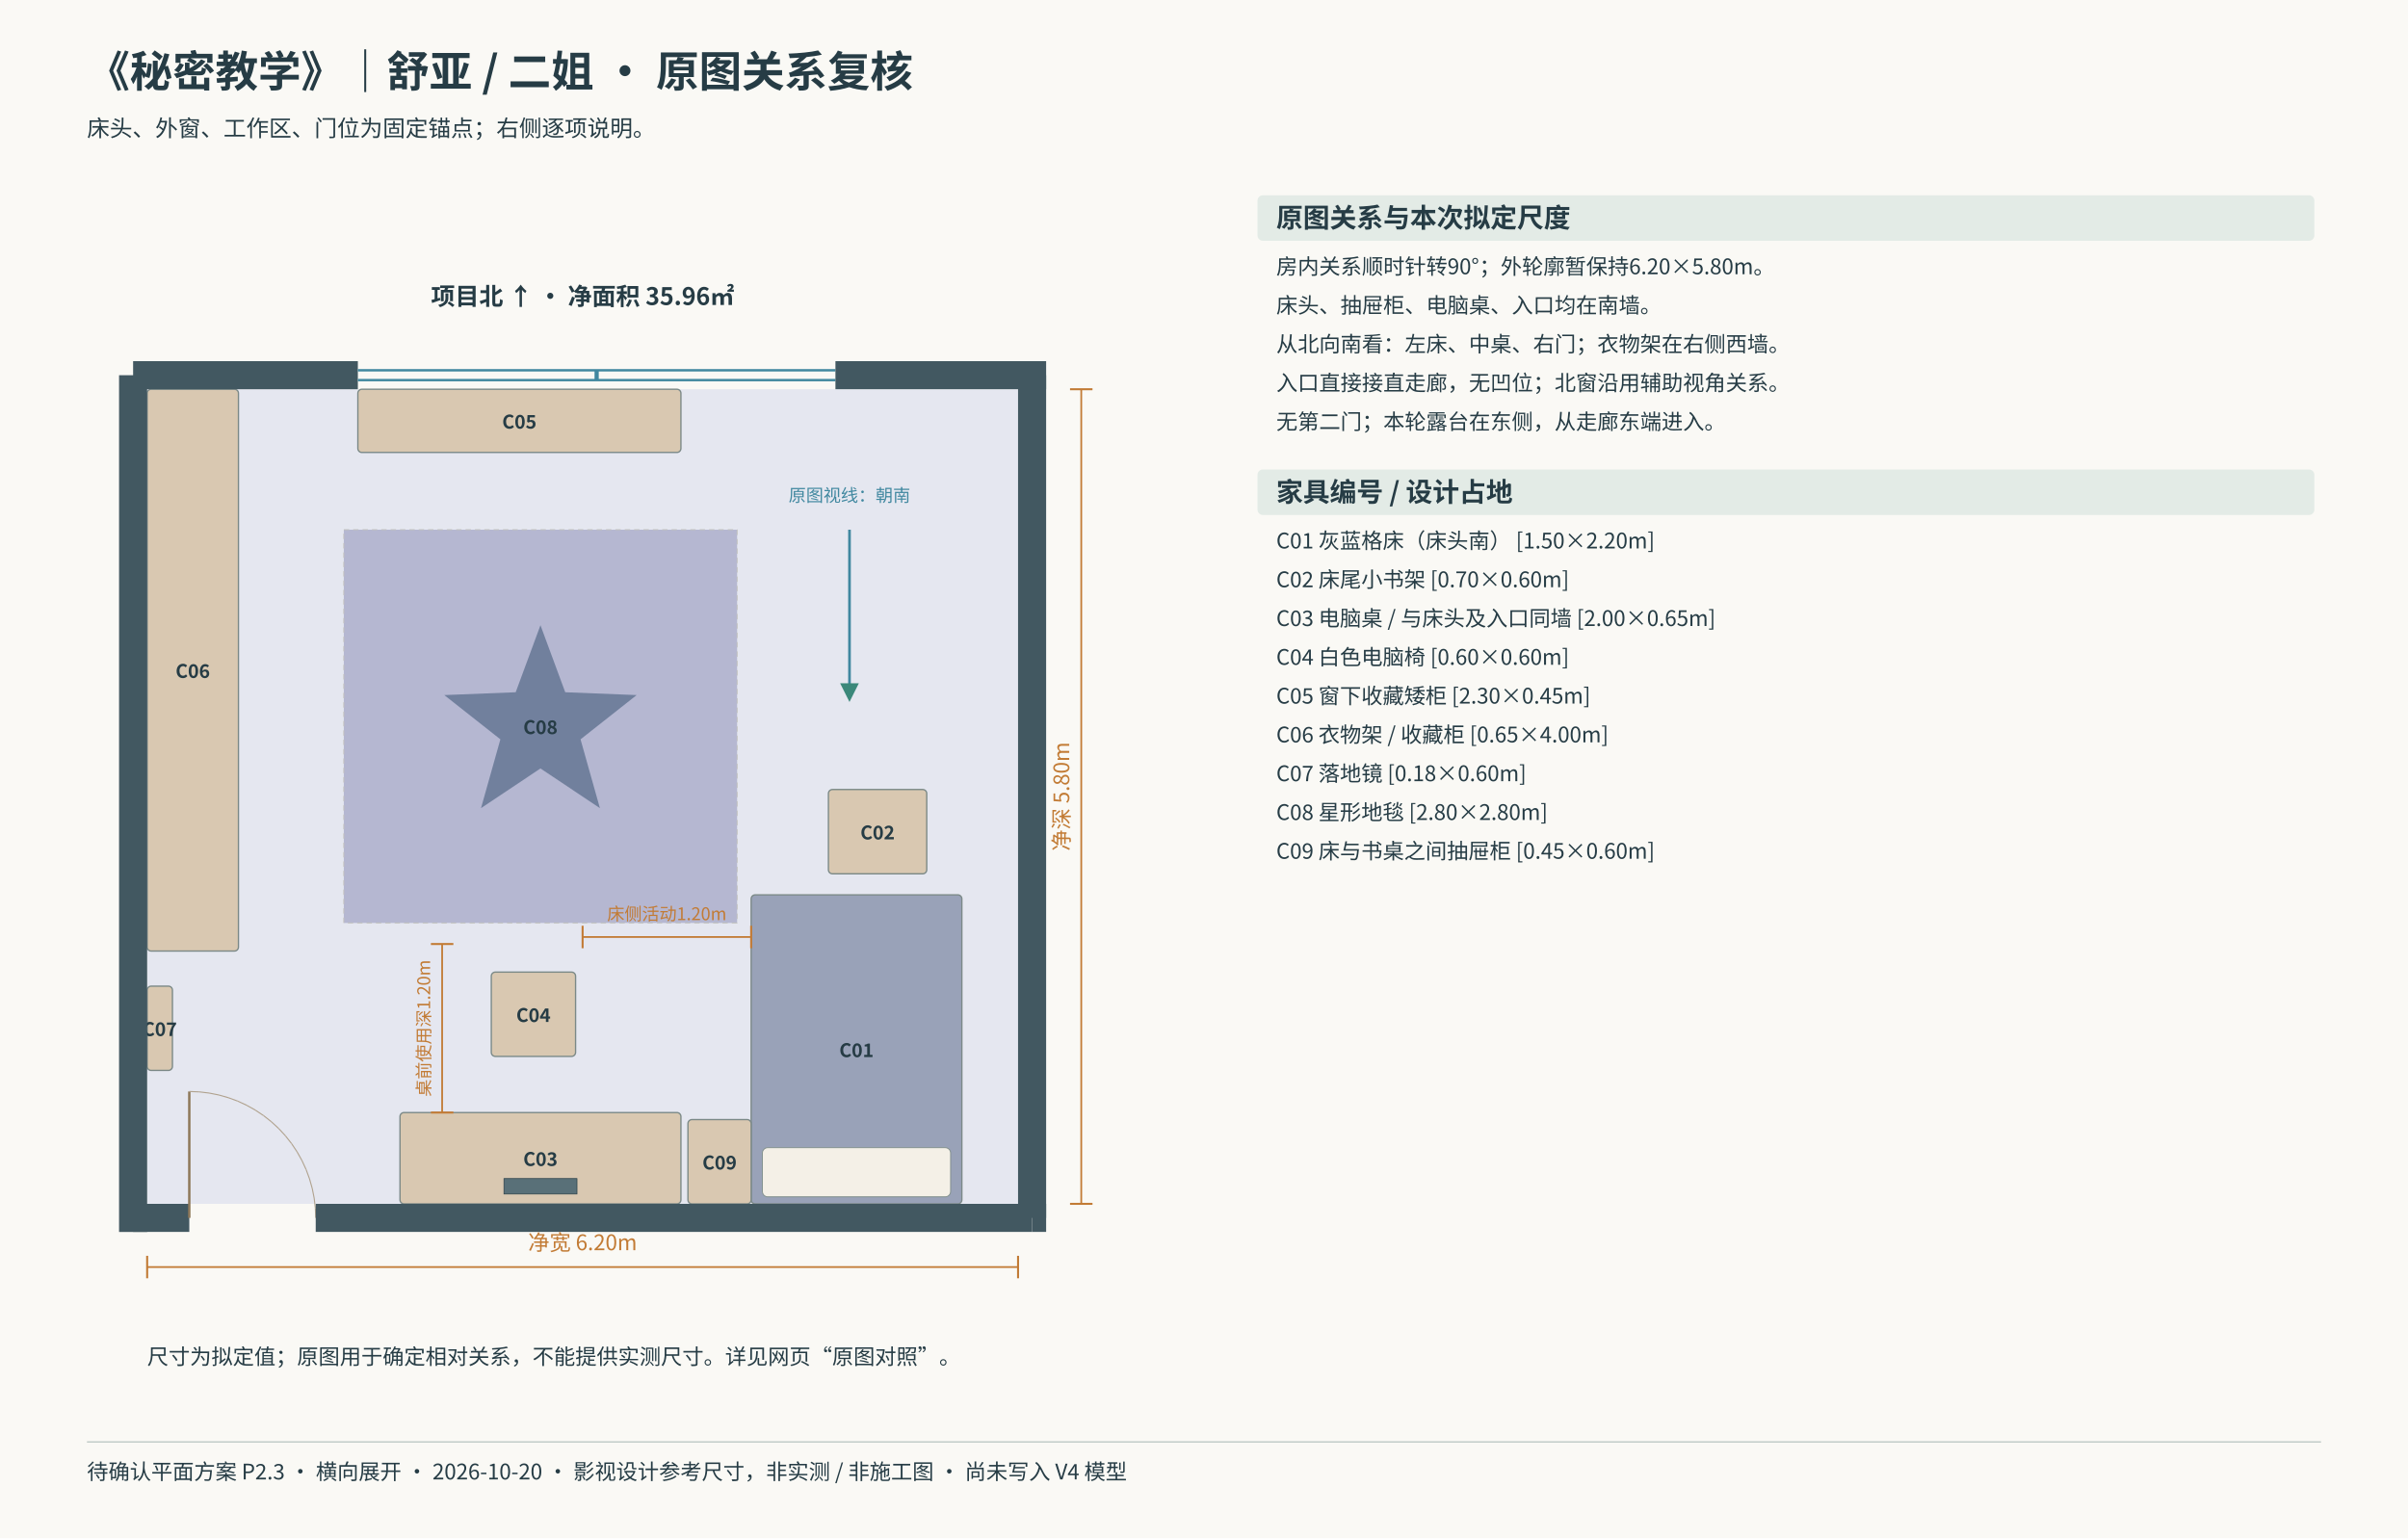
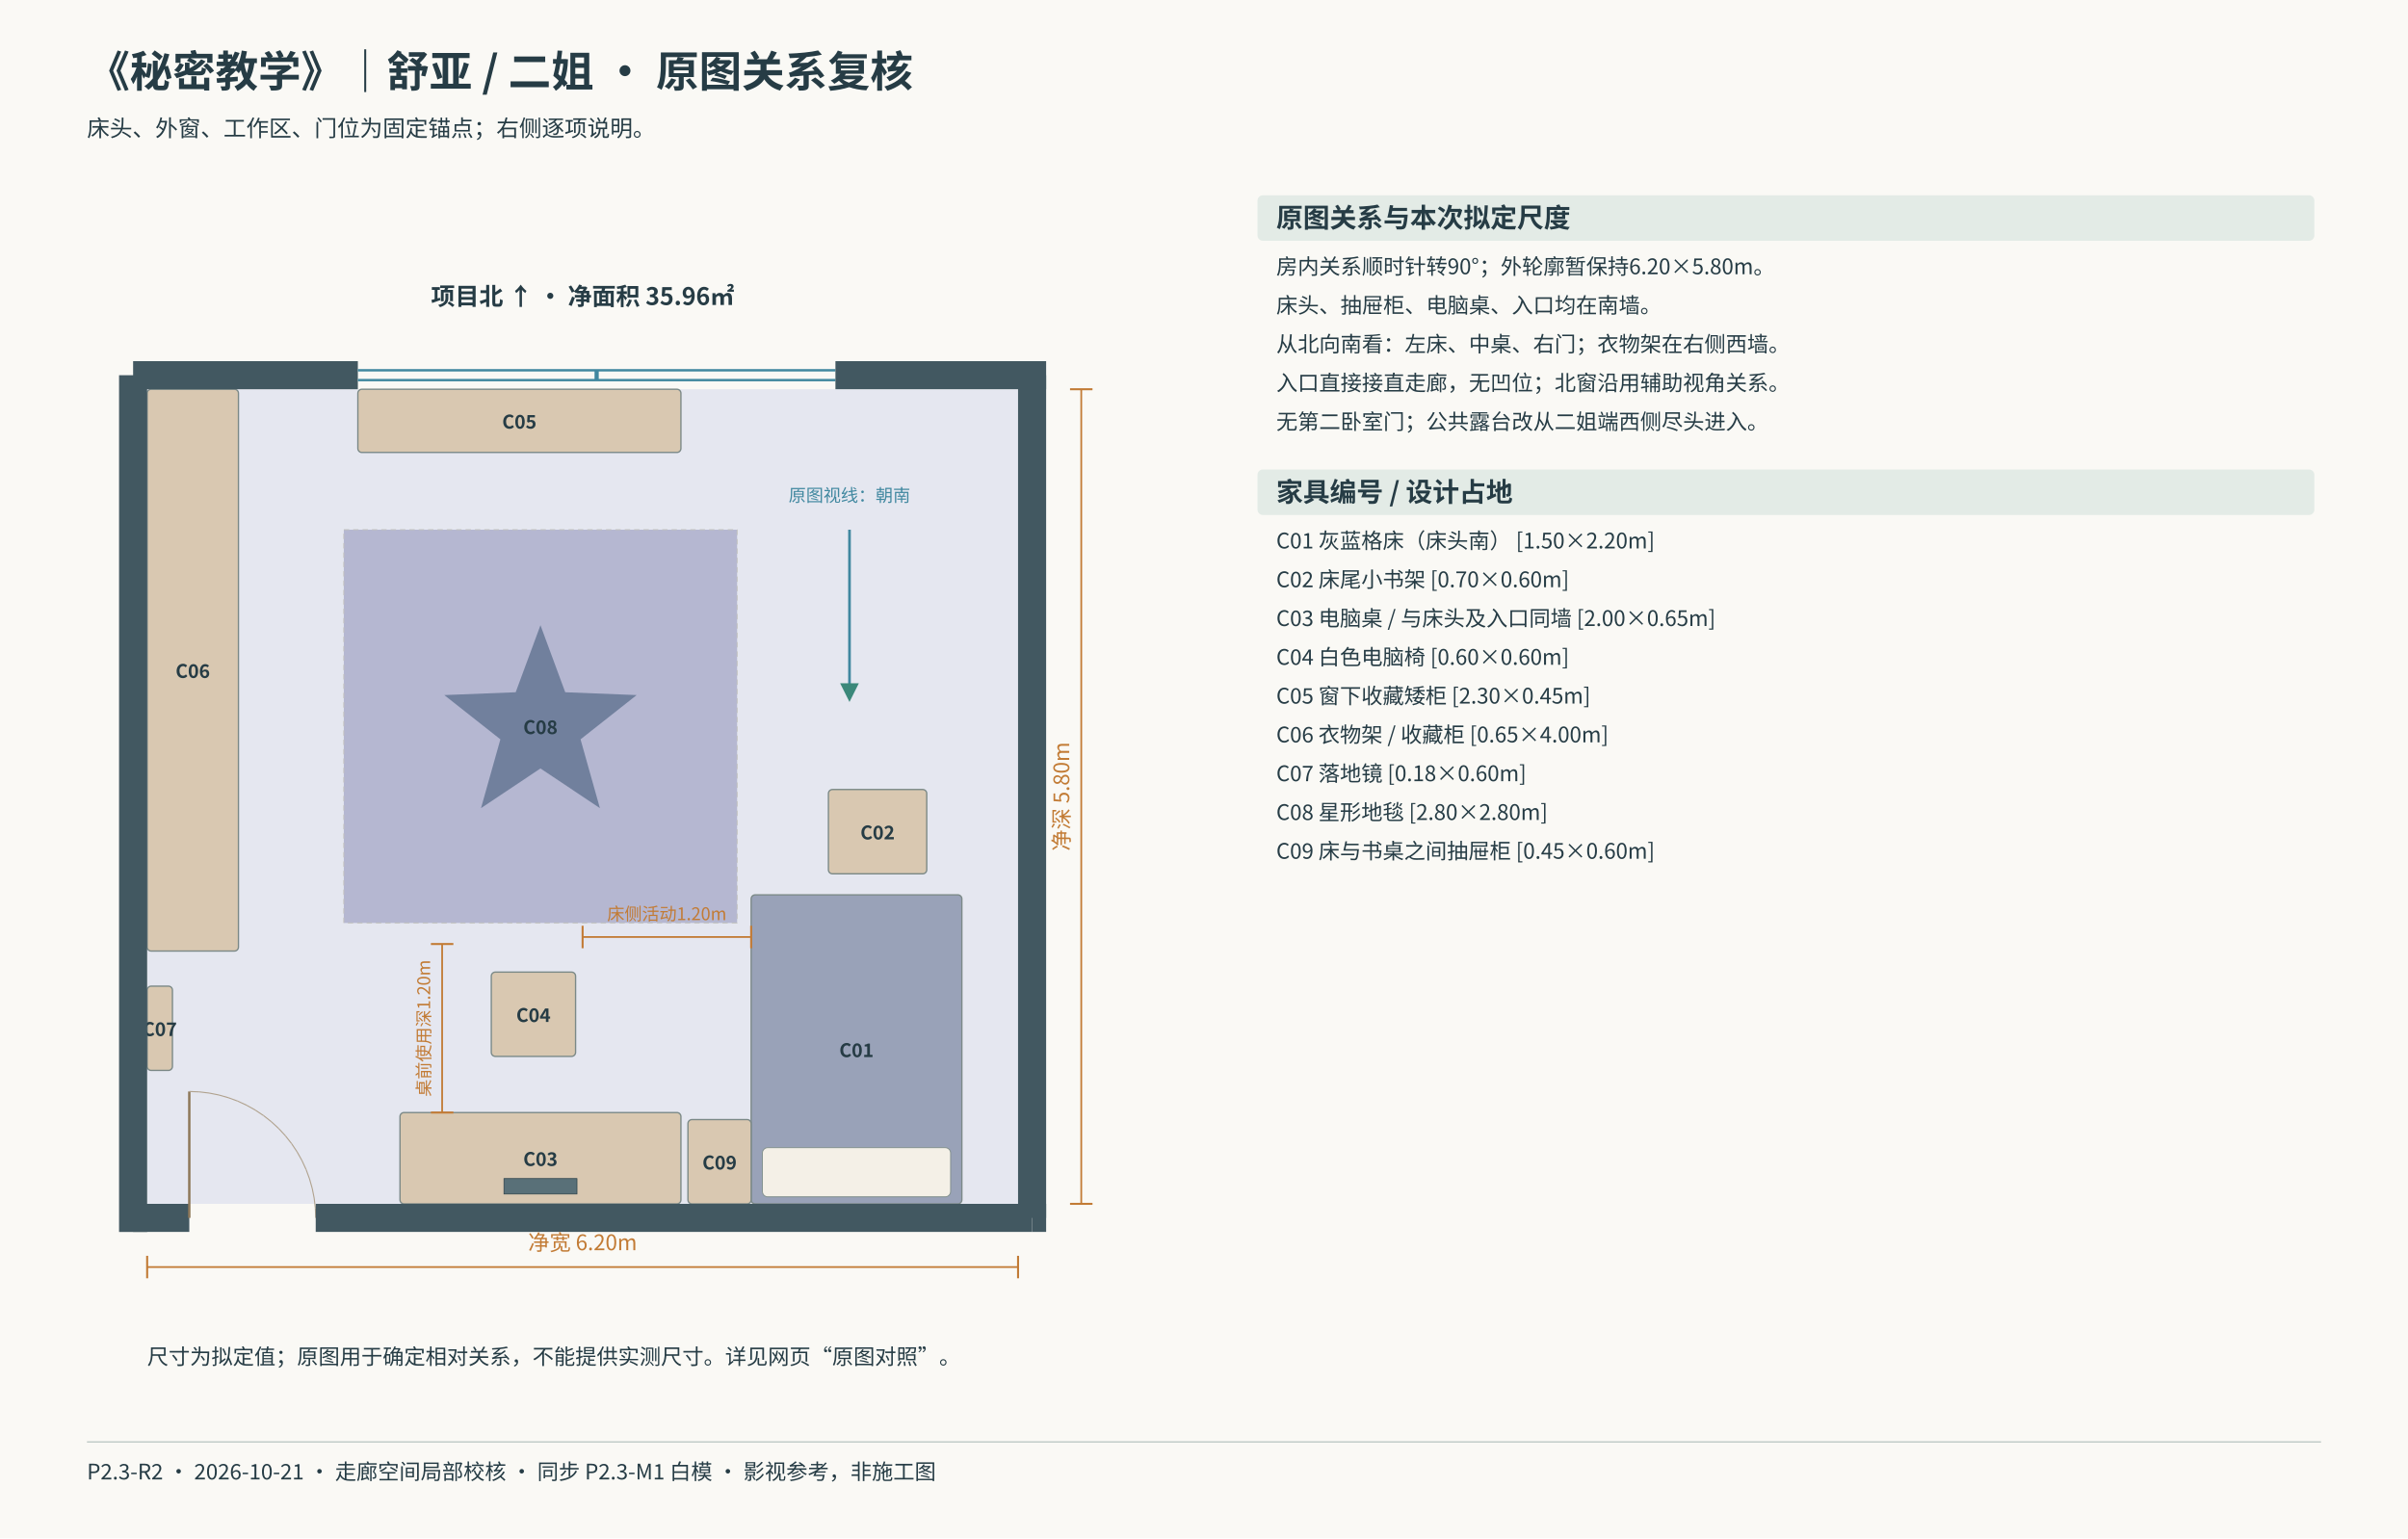
<svg xmlns="http://www.w3.org/2000/svg" width="1800" height="1150" viewBox="0 0 1800 1150">
  <defs>
    <marker id="arr" viewBox="0 0 10 10" refX="8" refY="5" markerWidth="7" markerHeight="7" orient="auto-start-reverse">
      <path d="M0 0L10 5L0 10" fill="#3b887a" />
    </marker>
  </defs>
  <style>text{font-family:"Microsoft YaHei","Noto Sans CJK SC",sans-serif;fill:#263c45} .small{font-size:15px} .num{font-family:Arial,sans-serif}</style>
  <rect width="1800" height="1150" fill="#faf9f5" />
  <text x="65.00" y="65.00" font-size="32" text-anchor="start" font-weight="700">《秘密教学》｜舒亚 / 二姐 · 原图关系复核</text>
  <text x="65.00" y="102.00" font-size="17" text-anchor="start" font-weight="400">床头、外窗、工作区、门位为固定锚点；右侧逐项说明。</text>
-   <text x="65.00" y="1106.00" font-size="16" text-anchor="start" font-weight="400">待确认平面方案 P2.3 · 横向展开 · 2026-10-20 · 影视设计参考尺寸，非实测 / 非施工图 · 尚未写入 V4 模型</text>
+   <text x="65.00" y="1106.00" font-size="16" text-anchor="start" font-weight="400">P2.3-R2 · 2026-10-21 · 走廊空间局部校核 · 同步 P2.3-M1 白模 · 影视参考，非施工图</text>
  <path d="M65 1078H1735" stroke="#bec9c5" />
  <rect x="110.00" y="291.00" width="651.00" height="609.00" fill="#e5e7f0" stroke="none" stroke-width="1" rx="0" />
  <defs>
    <clipPath id="clip">
      <rect x="89.0" y="270" width="693.0" height="651" />
    </clipPath>
  </defs>
  <g clip-path="url(#clip)">
    <rect x="257.00" y="396.00" width="294.00" height="294.00" fill="#b5b7d1" stroke="#c2c1bd" stroke-width="0.7" rx="0" stroke-dasharray="4 3" />
    <polygon points="404.00,467.40 385.48,517.52 332.10,519.64 374.04,552.73 359.56,604.16 404.00,574.50 448.44,604.16 433.96,552.73 475.90,519.64 422.52,517.52" fill="#71809d" stroke="none" stroke-width="1" />
    <text x="404.00" y="548.77" font-size="14" text-anchor="middle" font-weight="700">C08</text>
    <rect x="561.50" y="669.00" width="157.50" height="231.00" fill="#99a2b8" stroke="#7b8987" stroke-width="1" rx="3" />
    <rect x="569.90" y="858.00" width="140.70" height="36.75" fill="#f4f0e7" stroke="#82908d" stroke-width="0.7" rx="4" />
    <text x="640.25" y="790.27" font-size="14" text-anchor="middle" font-weight="700">C01</text>
    <rect x="619.25" y="590.25" width="73.50" height="63.00" fill="#d9c8b1" stroke="#7b8987" stroke-width="1" rx="3" />
    <text x="656.00" y="627.52" font-size="14" text-anchor="middle" font-weight="700">C02</text>
    <rect x="299.00" y="831.75" width="210.00" height="68.25" fill="#d9c8b1" stroke="#7b8987" stroke-width="1" rx="3" />
    <rect x="376.70" y="881.10" width="54.60" height="11.55" fill="#597078" stroke="#263c45" stroke-width="0.5" rx="0" />
    <text x="404.00" y="871.65" font-size="14" text-anchor="middle" font-weight="700">C03</text>
    <rect x="367.25" y="726.75" width="63.00" height="63.00" fill="#d9c8b1" stroke="#7b8987" stroke-width="1" rx="3" />
    <text x="398.75" y="764.02" font-size="14" text-anchor="middle" font-weight="700">C04</text>
    <rect x="267.50" y="291.00" width="241.50" height="47.25" fill="#d9c8b1" stroke="#7b8987" stroke-width="1" rx="3" />
    <text x="388.25" y="320.40" font-size="14" text-anchor="middle" font-weight="700">C05</text>
    <rect x="110.00" y="291.00" width="68.25" height="420.00" fill="#d9c8b1" stroke="#7b8987" stroke-width="1" rx="3" />
    <text x="144.12" y="506.78" font-size="14" text-anchor="middle" font-weight="700">C06</text>
    <rect x="110.00" y="737.25" width="18.90" height="63.00" fill="#d9c8b1" stroke="#7b8987" stroke-width="1" rx="3" />
    <text x="119.45" y="774.52" font-size="14" text-anchor="middle" font-weight="700">C07</text>
    <rect x="514.25" y="837.00" width="47.25" height="63.00" fill="#d9c8b1" stroke="#7b8987" stroke-width="1" rx="3" />
    <text x="537.88" y="874.27" font-size="14" text-anchor="middle" font-weight="700">C09</text>
    <path d="M99.50 280.50L267.50 280.50" fill="none" stroke="#425861" stroke-width="21.0" />
    <path d="M267.50 284.17L624.50 284.17" fill="none" stroke="#4188a0" stroke-width="1.8" />
    <path d="M267.50 276.82L624.50 276.82" fill="none" stroke="#4188a0" stroke-width="1.8" />
    <path d="M444.42 280.50L447.57 280.50" fill="none" stroke="#4188a0" stroke-width="7" />
    <path d="M624.50 280.50L950.00 280.50" fill="none" stroke="#425861" stroke-width="21.0" />
    <path d="M950.00 284.17L1338.50 284.17" fill="none" stroke="#4188a0" stroke-width="1.8" />
    <path d="M950.00 276.82L1338.50 276.82" fill="none" stroke="#4188a0" stroke-width="1.8" />
    <path d="M1142.67 280.50L1145.83 280.50" fill="none" stroke="#4188a0" stroke-width="7" />
    <path d="M1338.50 280.50L1464.50 280.50" fill="none" stroke="#425861" stroke-width="21.0" />
-     <path d="M99.50 1099.50L99.50 1068.00" fill="none" stroke="#425861" stroke-width="21.0" />
+     <path d="M99.50 1257.00L99.50 1068.00" fill="none" stroke="#425861" stroke-width="21.0" />
    <path d="M95.83 1068.00L95.83 942.00" fill="none" stroke="#4188a0" stroke-width="1.8" />
    <path d="M103.17 1068.00L103.17 942.00" fill="none" stroke="#4188a0" stroke-width="1.8" />
    <path d="M99.50 1006.58L99.50 1003.42" fill="none" stroke="#4188a0" stroke-width="7" />
+     <path d="M113.15 1057.50L113.15 952.50" fill="none" stroke="#3b887a" stroke-width="1.2" marker-end="url(#arr)" />
    <path d="M99.50 942.00L99.50 280.50" fill="none" stroke="#425861" stroke-width="21.0" />
    <path d="M99.50 910.50L141.50 910.50" fill="none" stroke="#425861" stroke-width="21.0" />
    <path d="M141.50 910.50L141.50 816.00" fill="none" stroke="#8e7859" stroke-width="1.8" />
    <path d="M236.00 910.50L235.71 903.09" fill="none" stroke="#b0a28e" stroke-width="0.8" />
    <path d="M235.71 903.09L234.84 895.72" fill="none" stroke="#b0a28e" stroke-width="0.8" />
    <path d="M234.84 895.72L233.39 888.44" fill="none" stroke="#b0a28e" stroke-width="0.8" />
    <path d="M233.39 888.44L231.37 881.30" fill="none" stroke="#b0a28e" stroke-width="0.8" />
    <path d="M231.37 881.30L228.81 874.34" fill="none" stroke="#b0a28e" stroke-width="0.8" />
    <path d="M228.81 874.34L225.70 867.60" fill="none" stroke="#b0a28e" stroke-width="0.8" />
    <path d="M225.70 867.60L222.07 861.12" fill="none" stroke="#b0a28e" stroke-width="0.8" />
    <path d="M222.07 861.12L217.95 854.95" fill="none" stroke="#b0a28e" stroke-width="0.8" />
    <path d="M217.95 854.95L213.36 849.13" fill="none" stroke="#b0a28e" stroke-width="0.8" />
    <path d="M213.36 849.13L208.32 843.68" fill="none" stroke="#b0a28e" stroke-width="0.8" />
    <path d="M208.32 843.68L202.87 838.64" fill="none" stroke="#b0a28e" stroke-width="0.8" />
    <path d="M202.87 838.64L197.05 834.05" fill="none" stroke="#b0a28e" stroke-width="0.8" />
    <path d="M197.05 834.05L190.88 829.93" fill="none" stroke="#b0a28e" stroke-width="0.8" />
    <path d="M190.88 829.93L184.40 826.30" fill="none" stroke="#b0a28e" stroke-width="0.8" />
    <path d="M184.40 826.30L177.66 823.19" fill="none" stroke="#b0a28e" stroke-width="0.8" />
    <path d="M177.66 823.19L170.70 820.63" fill="none" stroke="#b0a28e" stroke-width="0.8" />
    <path d="M170.70 820.63L163.56 818.61" fill="none" stroke="#b0a28e" stroke-width="0.8" />
    <path d="M163.56 818.61L156.28 817.16" fill="none" stroke="#b0a28e" stroke-width="0.8" />
    <path d="M156.28 817.16L148.91 816.29" fill="none" stroke="#b0a28e" stroke-width="0.8" />
    <path d="M148.91 816.29L141.50 816.00" fill="none" stroke="#b0a28e" stroke-width="0.8" />
    <path d="M236.00 910.50L771.50 910.50" fill="none" stroke="#425861" stroke-width="21.0" />
    <path d="M771.50 910.50L771.50 280.50" fill="none" stroke="#425861" stroke-width="21.0" />
    <path d="M771.50 910.50L929.00 910.50" fill="none" stroke="#425861" stroke-width="21.0" />
    <path d="M929.00 910.50L929.00 805.50" fill="none" stroke="#8e7859" stroke-width="1.8" />
    <path d="M1034.00 910.50L1033.68 902.26" fill="none" stroke="#b0a28e" stroke-width="0.8" />
    <path d="M1033.68 902.26L1032.71 894.07" fill="none" stroke="#b0a28e" stroke-width="0.8" />
    <path d="M1032.71 894.07L1031.10 885.99" fill="none" stroke="#b0a28e" stroke-width="0.8" />
    <path d="M1031.10 885.99L1028.86 878.05" fill="none" stroke="#b0a28e" stroke-width="0.8" />
    <path d="M1028.86 878.05L1026.01 870.32" fill="none" stroke="#b0a28e" stroke-width="0.8" />
    <path d="M1026.01 870.32L1022.56 862.83" fill="none" stroke="#b0a28e" stroke-width="0.8" />
    <path d="M1022.56 862.83L1018.53 855.64" fill="none" stroke="#b0a28e" stroke-width="0.8" />
    <path d="M1018.53 855.64L1013.95 848.78" fill="none" stroke="#b0a28e" stroke-width="0.8" />
    <path d="M1013.95 848.78L1008.84 842.31" fill="none" stroke="#b0a28e" stroke-width="0.8" />
    <path d="M1008.84 842.31L1003.25 836.25" fill="none" stroke="#b0a28e" stroke-width="0.8" />
    <path d="M1003.25 836.25L997.19 830.66" fill="none" stroke="#b0a28e" stroke-width="0.8" />
    <path d="M997.19 830.66L990.72 825.55" fill="none" stroke="#b0a28e" stroke-width="0.8" />
    <path d="M990.72 825.55L983.86 820.97" fill="none" stroke="#b0a28e" stroke-width="0.8" />
    <path d="M983.86 820.97L976.67 816.94" fill="none" stroke="#b0a28e" stroke-width="0.8" />
    <path d="M976.67 816.94L969.18 813.49" fill="none" stroke="#b0a28e" stroke-width="0.8" />
    <path d="M969.18 813.49L961.45 810.64" fill="none" stroke="#b0a28e" stroke-width="0.8" />
    <path d="M961.45 810.64L953.51 808.40" fill="none" stroke="#b0a28e" stroke-width="0.8" />
    <path d="M953.51 808.40L945.43 806.79" fill="none" stroke="#b0a28e" stroke-width="0.8" />
    <path d="M945.43 806.79L937.24 805.82" fill="none" stroke="#b0a28e" stroke-width="0.8" />
    <path d="M937.24 805.82L929.00 805.50" fill="none" stroke="#b0a28e" stroke-width="0.8" />
    <path d="M1034.00 910.50L1464.50 910.50" fill="none" stroke="#425861" stroke-width="21.0" />
  </g>
  <path d="M635.00 396.00L635.00 522.00" fill="none" stroke="#4188a0" stroke-width="2" marker-end="url(#arr)" />
  <text x="635.00" y="375.00" font-size="13" text-anchor="middle" font-weight="400" style="fill:#4188a0">原图视线：朝南</text>
  <path d="M435.50 700.50L561.50 700.50" fill="none" stroke="#c27b35" stroke-width="1.3" />
  <path d="M435.50 708.90L435.50 692.10" fill="none" stroke="#c27b35" stroke-width="1.5" />
  <path d="M561.50 708.90L561.50 692.10" fill="none" stroke="#c27b35" stroke-width="1.5" />
  <text x="498.50" y="687.90" font-size="13" text-anchor="middle" font-weight="400" style="fill:#c27b35">床侧活动1.20m</text>
  <path d="M330.50 831.75L330.50 705.75" fill="none" stroke="#c27b35" stroke-width="1.3" />
  <path d="M338.90 831.75L322.10 831.75" fill="none" stroke="#c27b35" stroke-width="1.5" />
  <path d="M338.90 705.75L322.10 705.75" fill="none" stroke="#c27b35" stroke-width="1.5" />
  <text x="321.50" y="768.75" font-size="13" text-anchor="middle" transform="rotate(-90 321.50 768.75)" style="fill:#c27b35">桌前使用深1.20m</text>
  <path d="M110.00 947.25L761.00 947.25" fill="none" stroke="#c27b35" stroke-width="1.3" />
  <path d="M110.00 955.65L110.00 938.85" fill="none" stroke="#c27b35" stroke-width="1.5" />
  <path d="M761.00 955.65L761.00 938.85" fill="none" stroke="#c27b35" stroke-width="1.5" />
  <text x="435.50" y="934.65" font-size="16" text-anchor="middle" font-weight="400" style="fill:#c27b35">净宽 6.20m</text>
  <path d="M808.25 900.00L808.25 291.00" fill="none" stroke="#c27b35" stroke-width="1.3" />
  <path d="M816.65 900.00L799.85 900.00" fill="none" stroke="#c27b35" stroke-width="1.5" />
  <path d="M816.65 291.00L799.85 291.00" fill="none" stroke="#c27b35" stroke-width="1.5" />
  <text x="799.25" y="595.50" font-size="16" text-anchor="middle" transform="rotate(-90 799.25 595.50)" style="fill:#c27b35">净深 5.80m</text>
  <text x="435.50" y="228.00" font-size="18" text-anchor="middle" font-weight="700">项目北 ↑ · 净面积 35.96㎡</text>
  <rect x="940" y="146" width="790" height="34" fill="#e3ebe6" rx="4" />
  <text x="954.00" y="170.00" font-size="20" text-anchor="start" font-weight="700">原图关系与本次拟定尺度</text>
  <text x="954.00" y="205.00" font-size="16" text-anchor="start" font-weight="400">房内关系顺时针转90°；外轮廓暂保持6.20×5.80m。</text>
  <text x="954.00" y="234.00" font-size="16" text-anchor="start" font-weight="400">床头、抽屉柜、电脑桌、入口均在南墙。</text>
  <text x="954.00" y="263.00" font-size="16" text-anchor="start" font-weight="400">从北向南看：左床、中桌、右门；衣物架在右侧西墙。</text>
  <text x="954.00" y="292.00" font-size="16" text-anchor="start" font-weight="400">入口直接接直走廊，无凹位；北窗沿用辅助视角关系。</text>
-   <text x="954.00" y="321.00" font-size="16" text-anchor="start" font-weight="400">无第二门；本轮露台在东侧，从走廊东端进入。</text>
+   <text x="954.00" y="321.00" font-size="16" text-anchor="start" font-weight="400">无第二卧室门；公共露台改从二姐端西侧尽头进入。</text>
  <rect x="940" y="351" width="790" height="34" fill="#e3ebe6" rx="4" />
  <text x="954.00" y="375.00" font-size="20" text-anchor="start" font-weight="700">家具编号 / 设计占地</text>
  <text x="954.00" y="410.00" font-size="16" text-anchor="start" font-weight="400">C01  灰蓝格床（床头南）  [1.50×2.20m]</text>
  <text x="954.00" y="439.00" font-size="16" text-anchor="start" font-weight="400">C02  床尾小书架  [0.70×0.60m]</text>
  <text x="954.00" y="468.00" font-size="16" text-anchor="start" font-weight="400">C03  电脑桌 / 与床头及入口同墙  [2.00×0.65m]</text>
  <text x="954.00" y="497.00" font-size="16" text-anchor="start" font-weight="400">C04  白色电脑椅  [0.60×0.60m]</text>
  <text x="954.00" y="526.00" font-size="16" text-anchor="start" font-weight="400">C05  窗下收藏矮柜  [2.30×0.45m]</text>
  <text x="954.00" y="555.00" font-size="16" text-anchor="start" font-weight="400">C06  衣物架 / 收藏柜  [0.65×4.00m]</text>
  <text x="954.00" y="584.00" font-size="16" text-anchor="start" font-weight="400">C07  落地镜  [0.18×0.60m]</text>
  <text x="954.00" y="613.00" font-size="16" text-anchor="start" font-weight="400">C08  星形地毯  [2.80×2.80m]</text>
  <text x="954.00" y="642.00" font-size="16" text-anchor="start" font-weight="400">C09  床与书桌之间抽屉柜  [0.45×0.60m]</text>
  <text x="110.00" y="1020.00" font-size="16" text-anchor="start" font-weight="400">尺寸为拟定值；原图用于确定相对关系，不能提供实测尺寸。详见网页“原图对照”。</text>
</svg>
